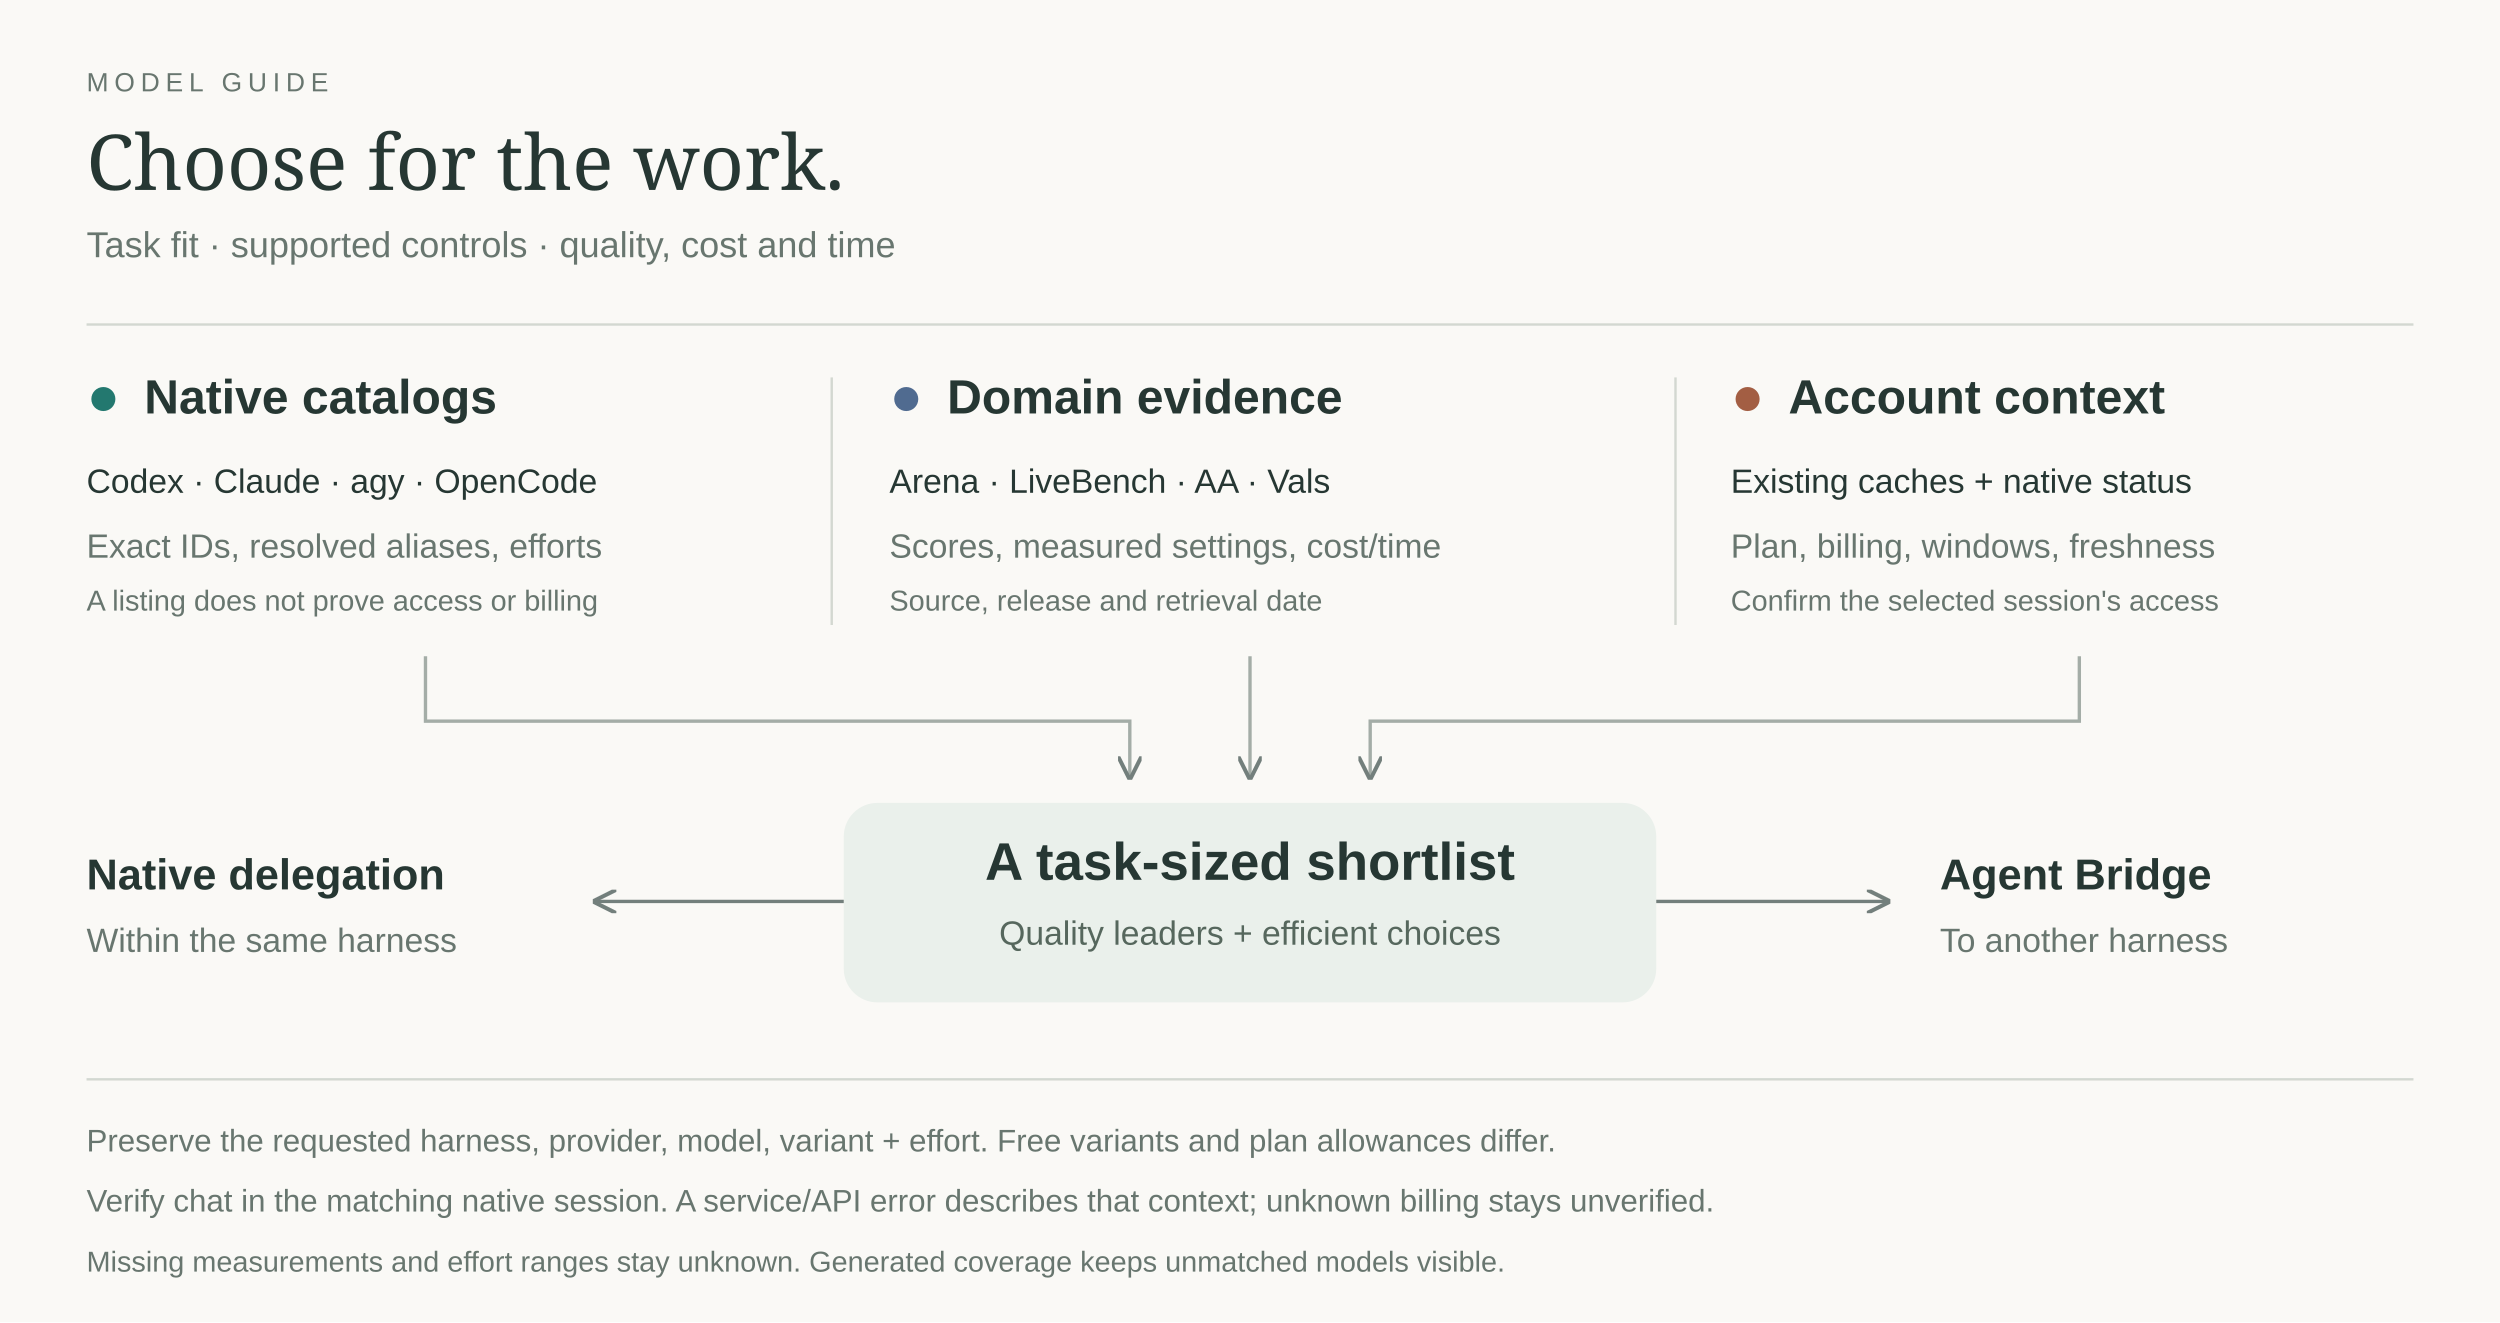
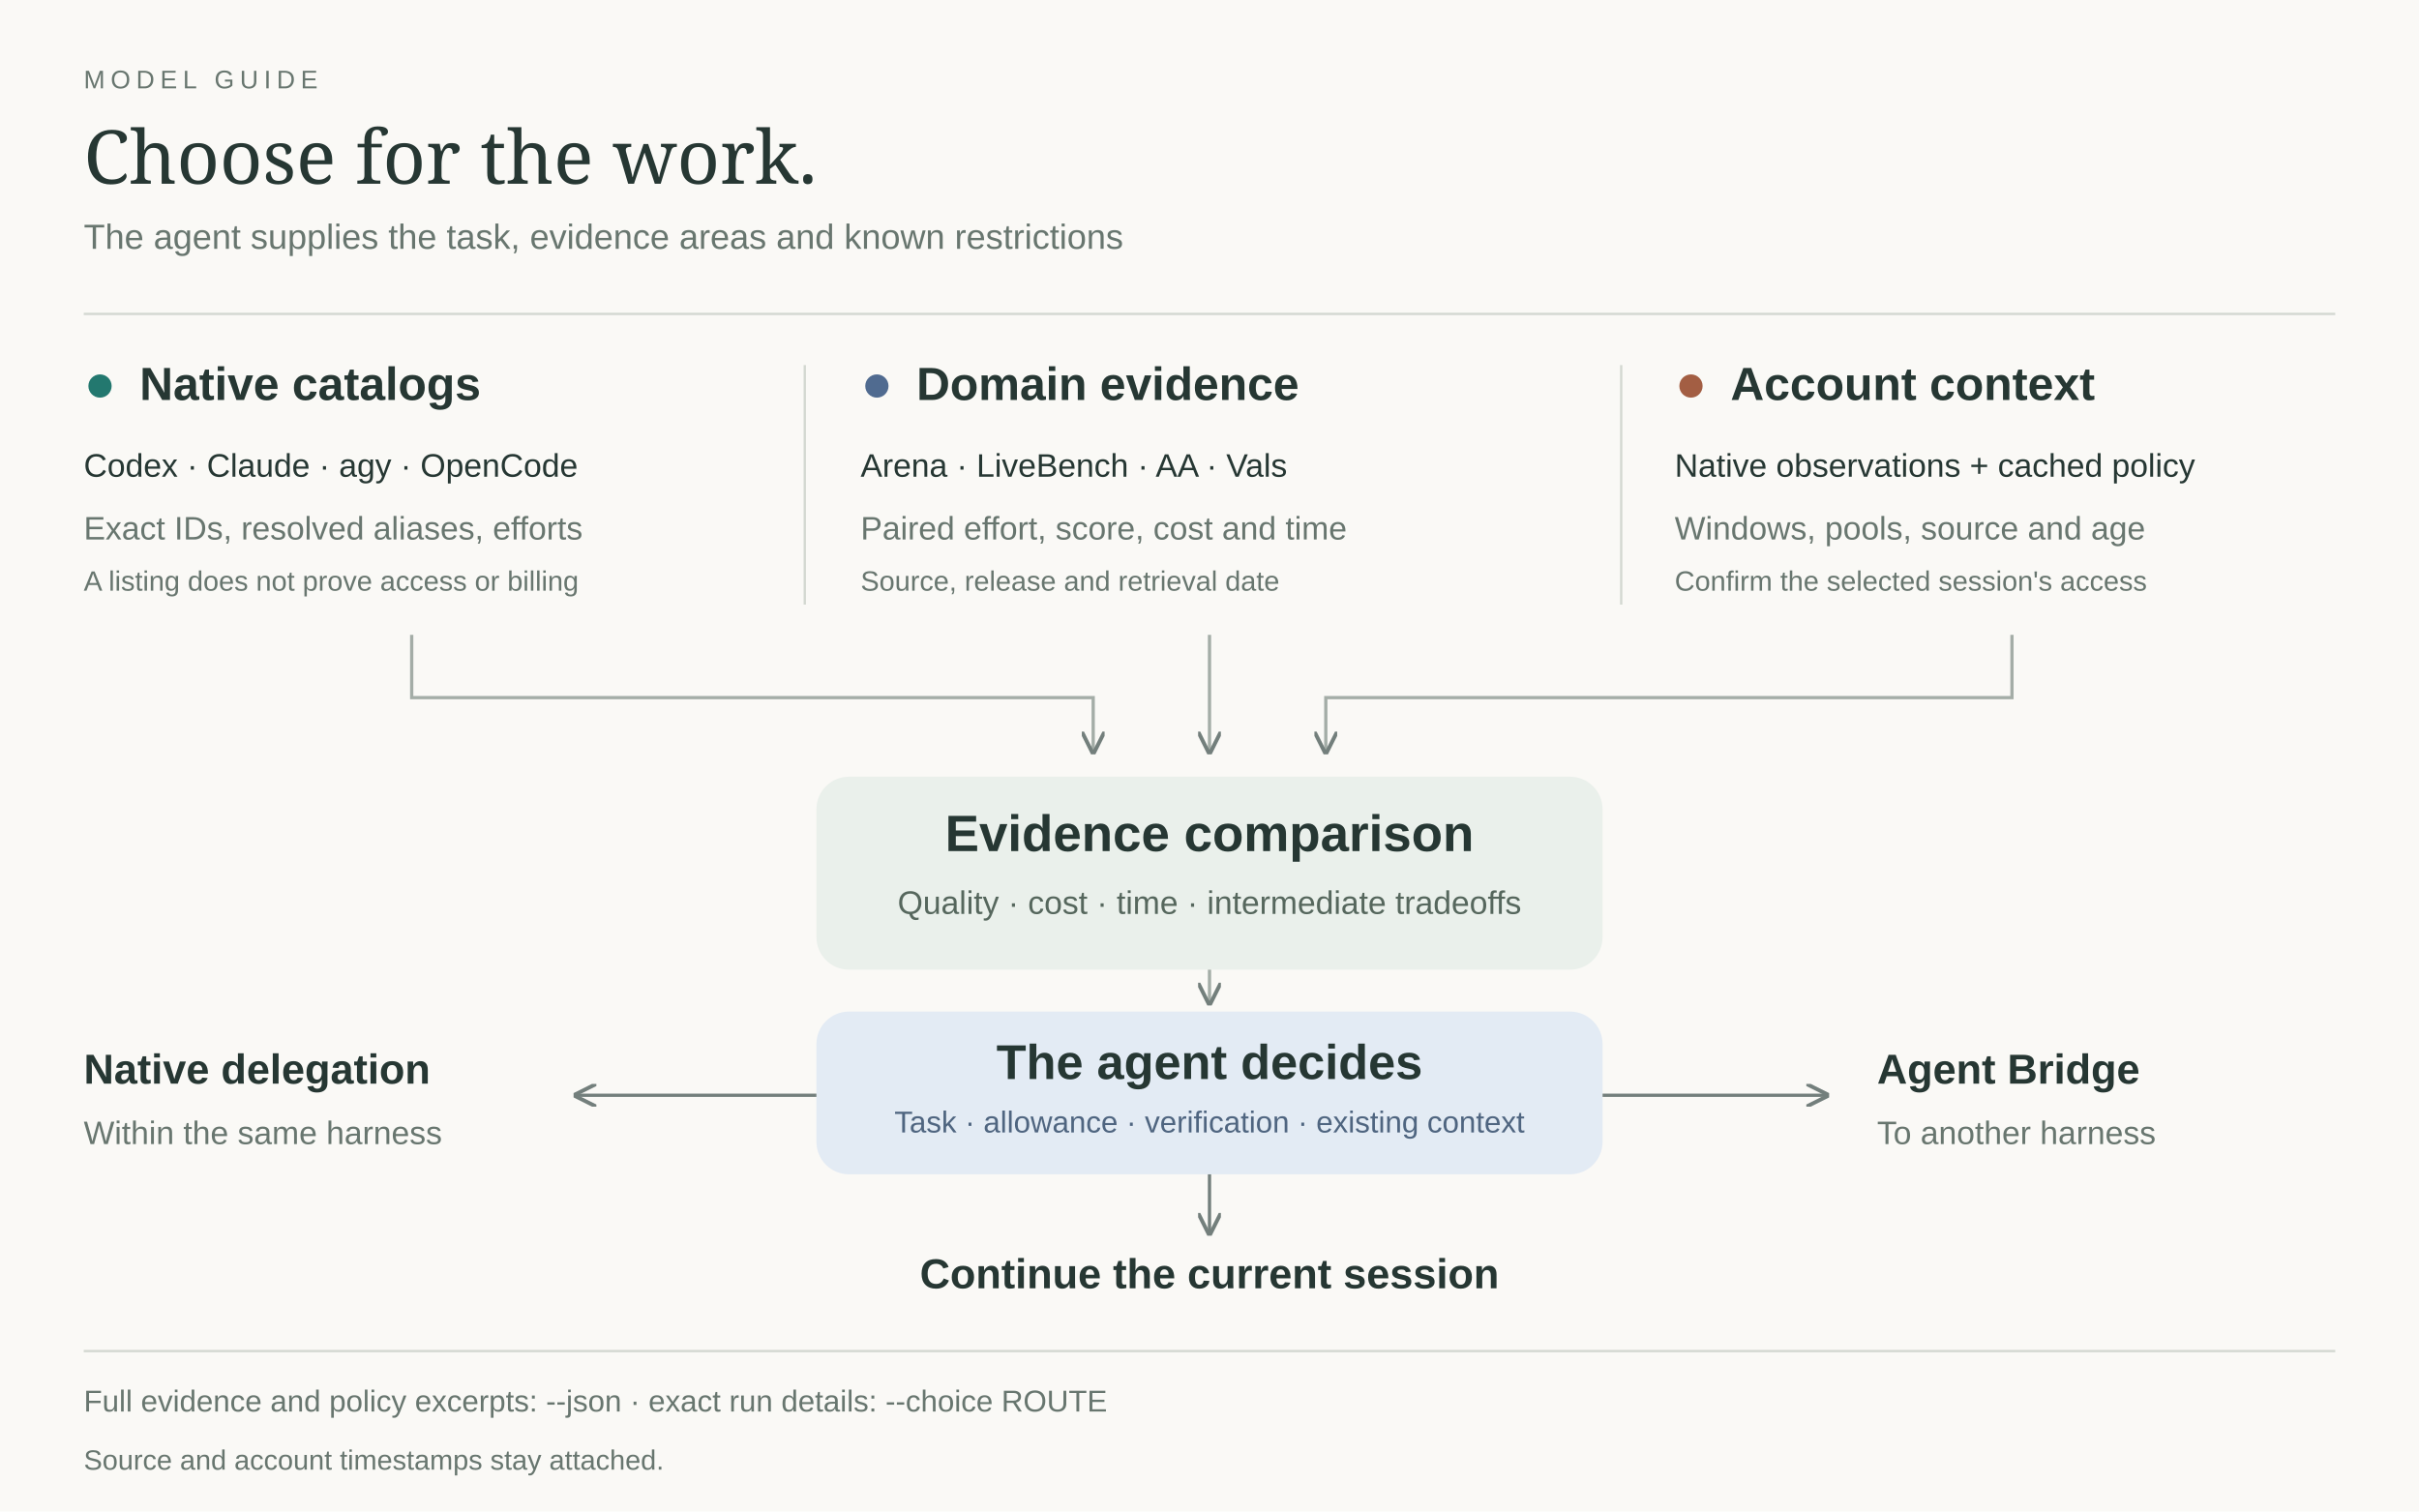
- <svg xmlns="http://www.w3.org/2000/svg" width="1040" height="550" viewBox="0 0 1040 550" role="img" aria-labelledby="title desc">
+ <svg xmlns="http://www.w3.org/2000/svg" width="1040" height="650" viewBox="0 0 1040 650" role="img" aria-labelledby="title desc">
  <defs>
    <marker id="arrow" markerWidth="7" markerHeight="7" refX="6" refY="3.5" orient="auto">
      <path d="M0 0L7 3.5L0 7" fill="none" stroke="#737f7c" stroke-width="1.2" />
    </marker>
  </defs>
-   <rect width="1040" height="550" fill="#faf9f6" />
+   <rect width="1040" height="650" fill="#faf9f6" />
  <g font-family="Arial, Helvetica, sans-serif" fill="#263733">
    <text x="36" y="38" font-size="11" letter-spacing="2.4" fill="#68766f">MODEL GUIDE</text>
    <text x="36" y="79" font-family="Georgia, serif" font-size="32">Choose for the work.</text>
-     <text x="36" y="107" font-size="15" fill="#68766f">Task fit · supported controls · quality, cost and time</text>
+     <text x="36" y="107" font-size="15" fill="#68766f">The agent supplies the task, evidence areas and known restrictions</text>
    <path d="M36 135H1004M346 157V260M697 157V260" stroke="#d3d8d1" fill="none" />
    <circle cx="43" cy="166" r="5" fill="#23786f" />
    <text x="60" y="172" font-size="20" font-weight="700">Native catalogs</text>
    <text x="36" y="205" font-size="14">Codex · Claude · agy · OpenCode</text>
    <text x="36" y="232" font-size="14" fill="#68766f">Exact IDs, resolved aliases, efforts</text>
    <text x="36" y="254" font-size="12" fill="#68766f">A listing does not prove access or billing</text>
    <circle cx="377" cy="166" r="5" fill="#506b90" />
    <text x="394" y="172" font-size="20" font-weight="700">Domain evidence</text>
    <text x="370" y="205" font-size="14">Arena · LiveBench · AA · Vals</text>
-     <text x="370" y="232" font-size="14" fill="#68766f">Scores, measured settings, cost/time</text>
+     <text x="370" y="232" font-size="14" fill="#68766f">Paired effort, score, cost and time</text>
    <text x="370" y="254" font-size="12" fill="#68766f">Source, release and retrieval date</text>
    <circle cx="727" cy="166" r="5" fill="#a35e43" />
    <text x="744" y="172" font-size="20" font-weight="700">Account context</text>
-     <text x="720" y="205" font-size="14">Existing caches + native status</text>
-     <text x="720" y="232" font-size="14" fill="#68766f">Plan, billing, windows, freshness</text>
+     <text x="720" y="205" font-size="14">Native observations + cached policy</text>
+     <text x="720" y="232" font-size="14" fill="#68766f">Windows, pools, source and age</text>
    <text x="720" y="254" font-size="12" fill="#68766f">Confirm the selected session's access</text>
    <path d="M177 273V300H470V323" stroke="#a4ada7" stroke-width="1.4" fill="none" marker-end="url(#arrow)" />
    <path d="M520 273V323" stroke="#a4ada7" stroke-width="1.4" fill="none" marker-end="url(#arrow)" />
    <path d="M865 273V300H570V323" stroke="#a4ada7" stroke-width="1.4" fill="none" marker-end="url(#arrow)" />
    <rect x="351" y="334" width="338" height="83" rx="14" fill="#eaf0eb" />
-     <text x="520" y="366" text-anchor="middle" font-size="22" font-weight="700">A task-sized shortlist</text>
-     <text x="520" y="393" text-anchor="middle" font-size="14" fill="#56675d">Quality leaders + efficient choices</text>
-     <path d="M351 375H248" stroke="#737f7c" stroke-width="1.4" fill="none" marker-end="url(#arrow)" />
-     <path d="M689 375H785" stroke="#737f7c" stroke-width="1.4" fill="none" marker-end="url(#arrow)" />
-     <text x="36" y="370" font-size="18" font-weight="700">Native delegation</text>
-     <text x="36" y="396" font-size="14" fill="#68766f">Within the same harness</text>
-     <text x="807" y="370" font-size="18" font-weight="700">Agent Bridge</text>
-     <text x="807" y="396" font-size="14" fill="#68766f">To another harness</text>
-     <path d="M36 449H1004" stroke="#d3d8d1" />
-     <text x="36" y="479" font-size="13" fill="#68766f">Preserve the requested harness, provider, model, variant + effort. Free variants and plan allowances differ.</text>
-     <text x="36" y="504" font-size="13" fill="#68766f">Verify chat in the matching native session. A service/API error describes that context; unknown billing stays unverified.</text>
-     <text x="36" y="529" font-size="12" fill="#68766f">Missing measurements and effort ranges stay unknown. Generated coverage keeps unmatched models visible.</text>
+     <text x="520" y="366" text-anchor="middle" font-size="22" font-weight="700">Evidence comparison</text>
+     <text x="520" y="393" text-anchor="middle" font-size="14" fill="#56675d">Quality · cost · time · intermediate tradeoffs</text>
+     <path d="M520 417V431" stroke="#a4ada7" stroke-width="1.4" fill="none" marker-end="url(#arrow)" />
+     <rect x="351" y="435" width="338" height="70" rx="14" fill="#e3ebf4" />
+     <text x="520" y="464" text-anchor="middle" font-size="21" font-weight="700">The agent decides</text>
+     <text x="520" y="487" text-anchor="middle" font-size="13" fill="#4f6580">Task · allowance · verification · existing context</text>
+     <path d="M351 471H248" stroke="#737f7c" stroke-width="1.4" fill="none" marker-end="url(#arrow)" />
+     <path d="M689 471H785" stroke="#737f7c" stroke-width="1.4" fill="none" marker-end="url(#arrow)" />
+     <text x="36" y="466" font-size="18" font-weight="700">Native delegation</text>
+     <text x="36" y="492" font-size="14" fill="#68766f">Within the same harness</text>
+     <text x="807" y="466" font-size="18" font-weight="700">Agent Bridge</text>
+     <text x="807" y="492" font-size="14" fill="#68766f">To another harness</text>
+     <path d="M520 505V530" stroke="#737f7c" stroke-width="1.4" fill="none" marker-end="url(#arrow)" />
+     <text x="520" y="554" text-anchor="middle" font-size="18" font-weight="700">Continue the current session</text>
+     <path d="M36 581H1004" stroke="#d3d8d1" />
+     <text x="36" y="607" font-size="13" fill="#68766f">Full evidence and policy excerpts: --json · exact run details: --choice ROUTE</text>
+     <text x="36" y="632" font-size="12" fill="#68766f">Source and account timestamps stay attached.</text>
  </g>
</svg>
